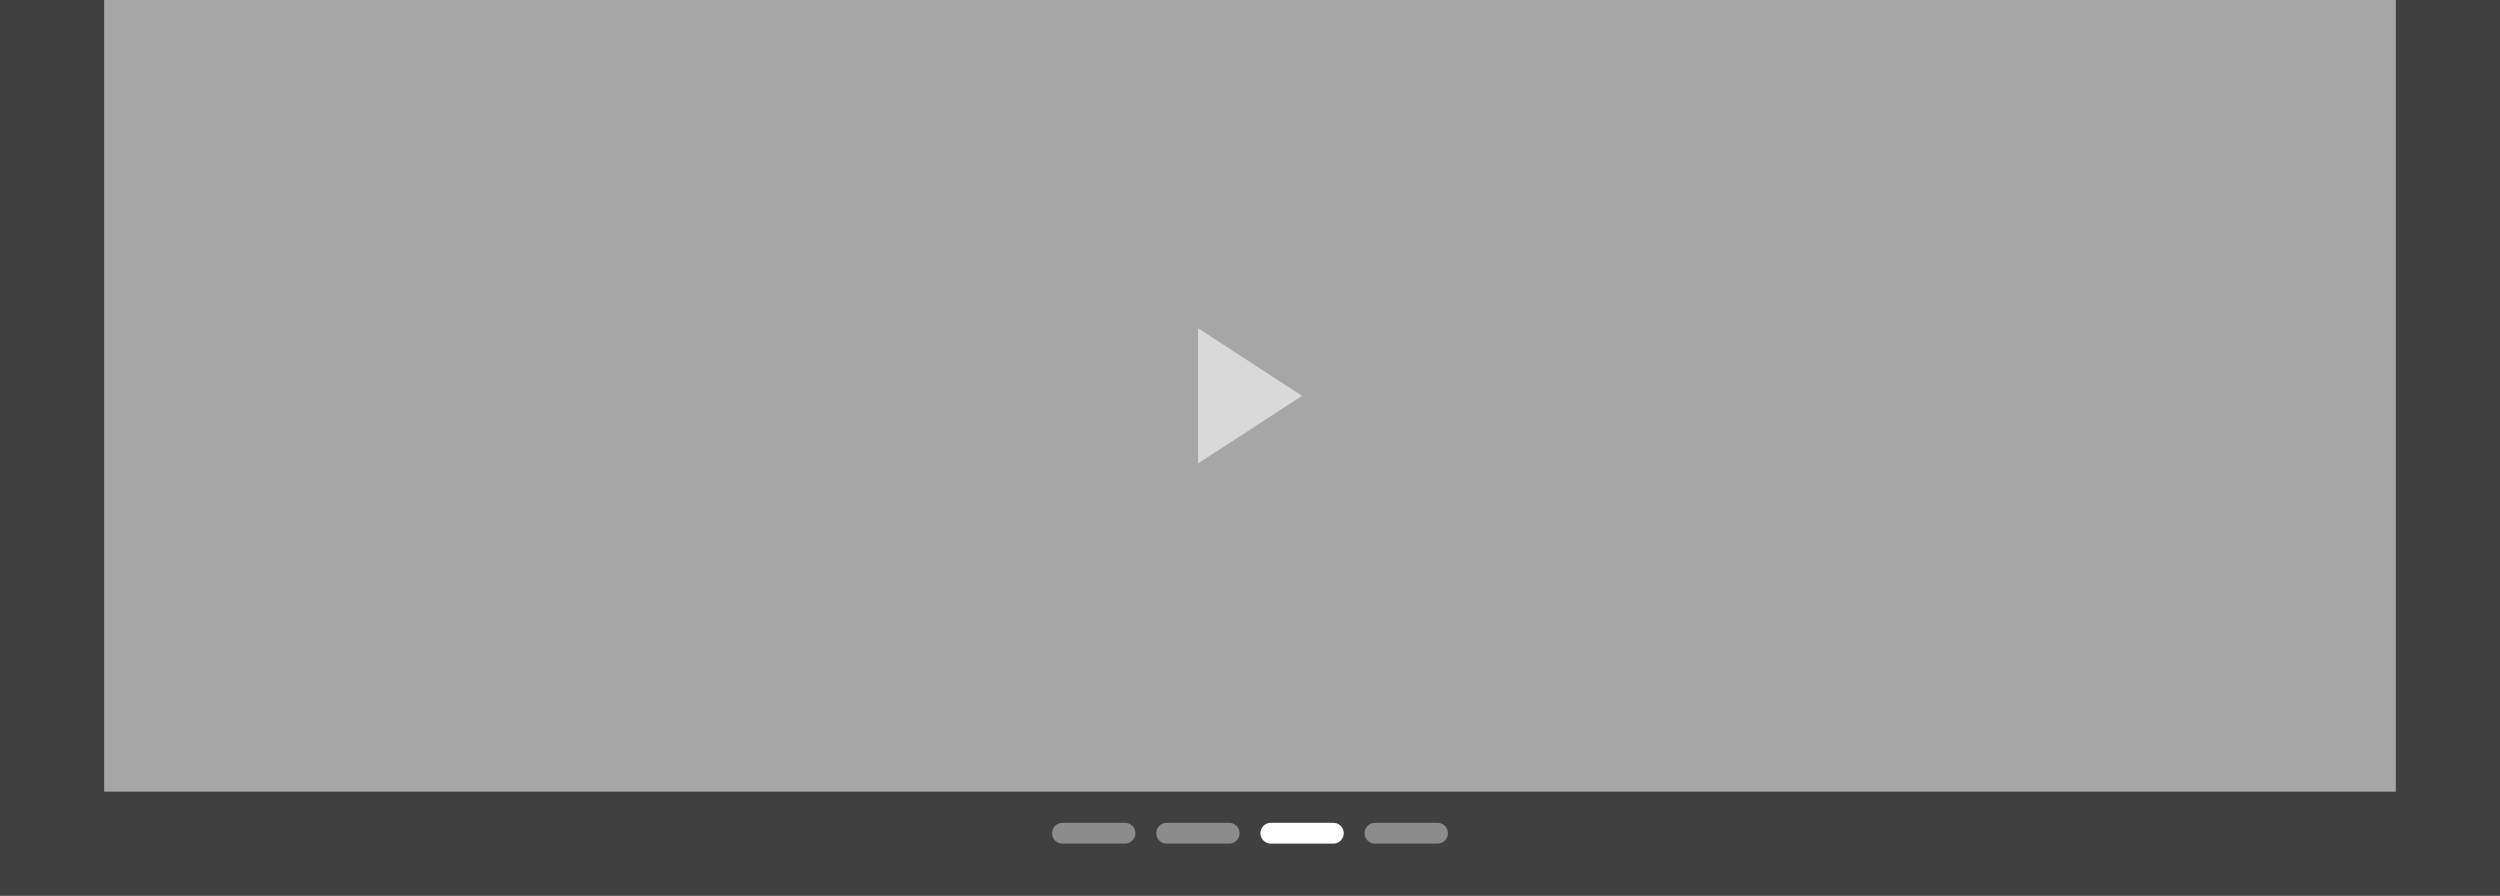
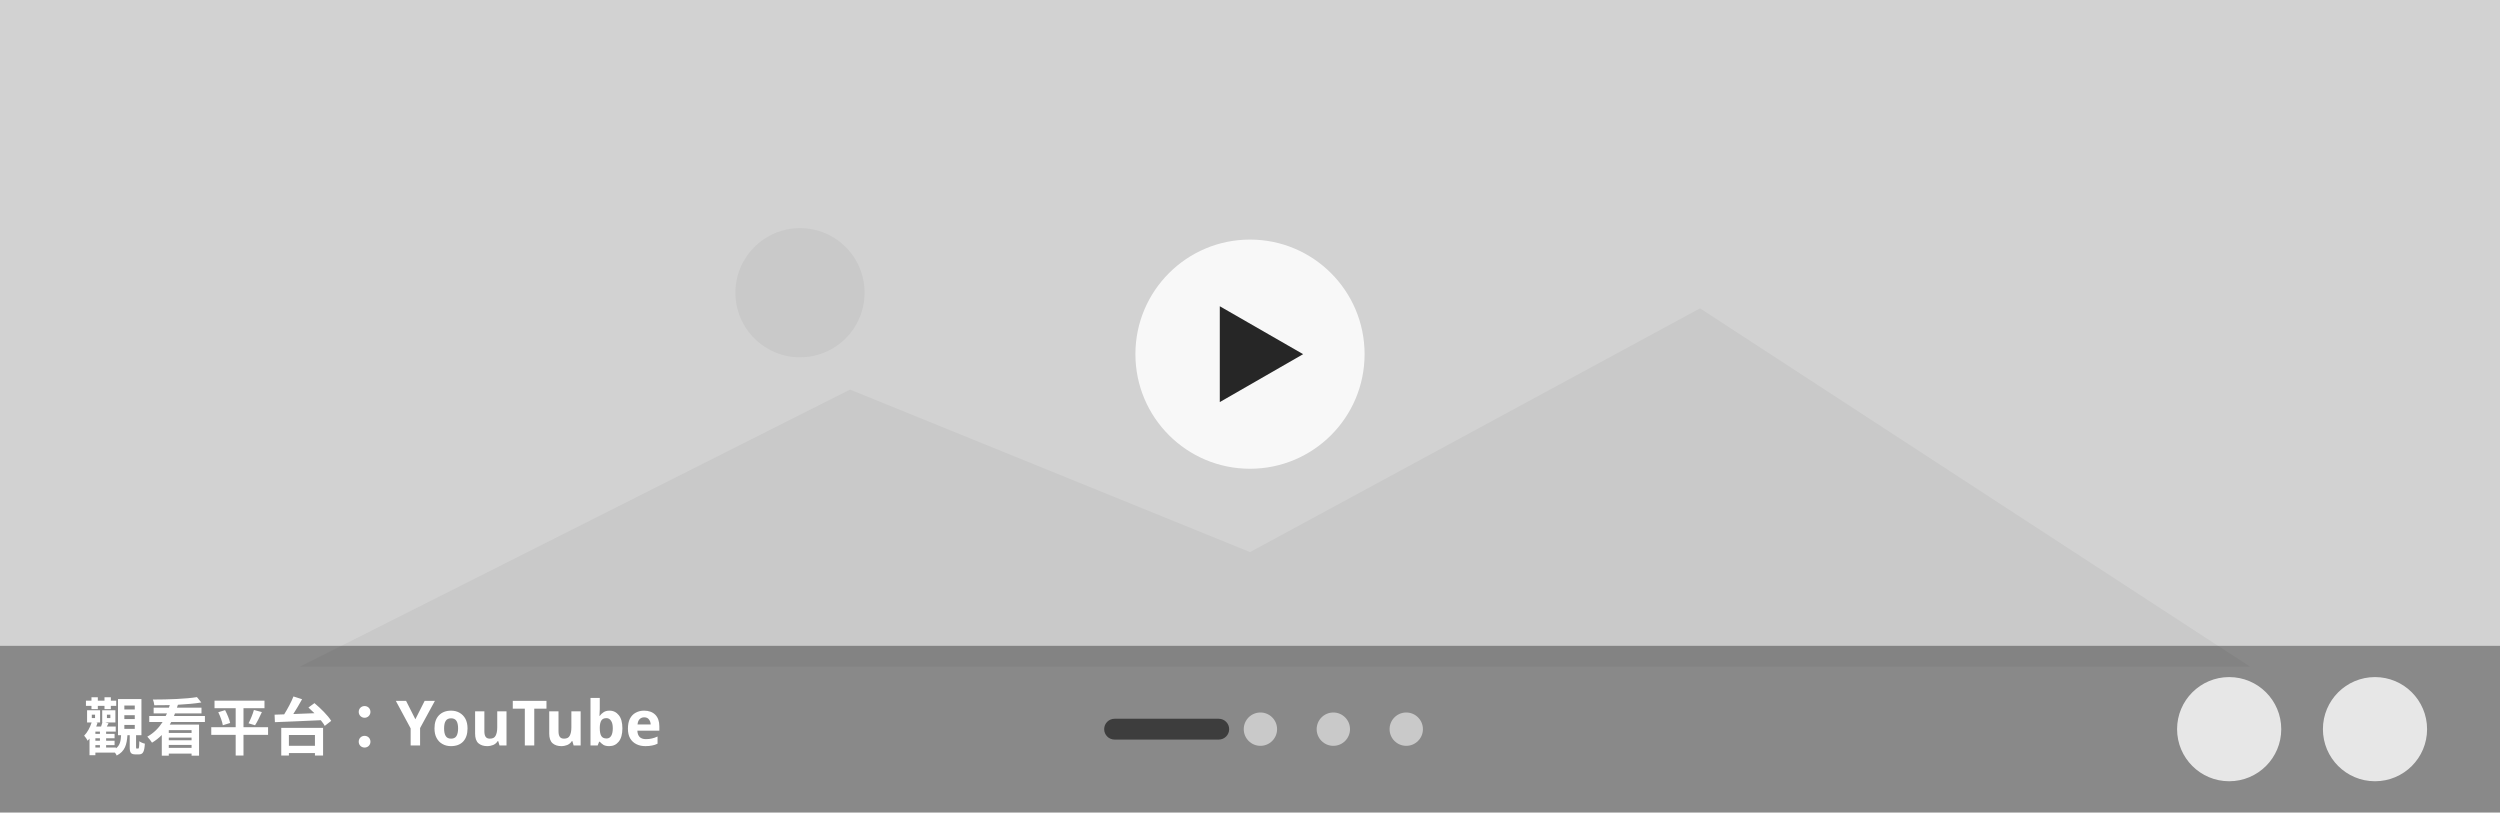
- <svg xmlns="http://www.w3.org/2000/svg" width="100%" height="100%" viewBox="0 0 240 86" version="1.1" xml:space="preserve" style="fill-rule:evenodd;clip-rule:evenodd;stroke-linejoin:round;stroke-miterlimit:2;">
-   <g transform="matrix(1,0,0,1,0,-220)">
-     <g id="iStage" transform="matrix(1,0,0,1,0,220)">
-       <g transform="matrix(2.42424,0,0,0.593103,-53.3333,-13.6414)">
-         <rect x="22" y="23" width="99" height="145" style="fill:rgb(64,64,64);" />
-       </g>
-       <g transform="matrix(2.22222,0,0,0.524138,-38.8889,-12.0552)">
-         <rect x="22" y="23" width="99" height="145" style="fill:rgb(166,166,166);" />
-       </g>
-       <g transform="matrix(6.12323e-17,1,-0.769231,4.71018e-17,317.308,-70.5)">
-         <path d="M108.5,250L115,263L102,263L108.5,250Z" style="fill:rgb(217,217,217);" />
-       </g>
-       <g transform="matrix(1,0,0,1,6,-9)">
-         <g transform="matrix(0.202532,0,0,0.285714,75.557,67.4169)">
-           <path d="M135.5,75.5C135.5,73.567 133.289,72 130.563,72C122.974,72 108.526,72 100.937,72C98.211,72 96,73.567 96,75.5C96,75.5 96,75.5 96,75.5C96,77.433 98.211,79 100.937,79C108.526,79 122.974,79 130.563,79C133.289,79 135.5,77.433 135.5,75.5C135.5,75.5 135.5,75.5 135.5,75.5Z" style="fill:rgb(140,140,140);" />
-         </g>
-         <g transform="matrix(0.202532,0,0,0.285714,85.557,67.4169)">
-           <path d="M135.5,75.5C135.5,73.567 133.289,72 130.563,72C122.974,72 108.526,72 100.937,72C98.211,72 96,73.567 96,75.5C96,75.5 96,75.5 96,75.5C96,77.433 98.211,79 100.937,79C108.526,79 122.974,79 130.563,79C133.289,79 135.5,77.433 135.5,75.5C135.5,75.5 135.5,75.5 135.5,75.5Z" style="fill:rgb(140,140,140);" />
-         </g>
-         <g transform="matrix(0.202532,0,0,0.285714,95.557,67.4169)">
-           <path d="M135.5,75.5C135.5,73.567 133.289,72 130.563,72C122.974,72 108.526,72 100.937,72C98.211,72 96,73.567 96,75.5C96,75.5 96,75.5 96,75.5C96,77.433 98.211,79 100.937,79C108.526,79 122.974,79 130.563,79C133.289,79 135.5,77.433 135.5,75.5C135.5,75.5 135.5,75.5 135.5,75.5Z" style="fill:white;" />
-         </g>
-         <g transform="matrix(0.202532,0,0,0.285714,105.557,67.4169)">
-           <path d="M135.5,75.496C135.5,73.565 133.292,72 130.567,72C122.978,72 108.522,72 100.933,72C98.208,72 96,73.565 96,75.496C96,75.498 96,75.499 96,75.5C96,77.433 98.211,79 100.937,79C108.526,79 122.974,79 130.563,79C133.289,79 135.5,77.433 135.5,75.5C135.5,75.499 135.5,75.498 135.5,75.496Z" style="fill:rgb(140,140,140);" />
-         </g>
-       </g>
-     </g>
-     <g id="bigBannerTree" transform="matrix(1,0,0,1,0,100)">
-       <g id="tree">
-             </g>
-     </g>
-     <g id="bigBanner">
-         </g>
-   </g>
+ <svg xmlns="http://www.w3.org/2000/svg" width="100%" height="100%" viewBox="0 0 240 78" version="1.1">
+   <rect x="0" y="0" width="240" height="78" fill="#ffffff" />
+   <rect x="0" y="0" width="240" height="78" rx="0" fill="#d2d2d2" />
+   <circle cx="76.8" cy="28.1" r="6.2" fill="#c9c9c9" />
+   <path d="M28.8 64.0 L81.6 37.4 L120.0 53.0 L163.2 29.6 L216.0 64.0 Z" fill="#c9c9c9" />
+   <circle cx="120" cy="34" r="11" fill="#ffffff" fill-opacity=".85" />
+   <path d="M117.1 29.4 L117.1 38.6 L125.1 34.0 Z" fill="#262626" />
+   <rect x="0" y="62" width="240" height="16" rx="0" fill="#000000" fill-opacity=".35" />
+   <text x="8" y="72" font-family="'Noto Sans TC','Microsoft JhengHei','PingFang TC',sans-serif" font-size="6" fill="#ffffff" font-weight="bold" text-anchor="start">觀看平台：YouTube</text>
+   <rect x="106" y="69" width="12" height="2" rx="1" fill="#3d3d3d" />
+   <circle cx="121" cy="70" r="1.6" fill="#c9c9c9" />
+   <circle cx="128" cy="70" r="1.6" fill="#c9c9c9" />
+   <circle cx="135" cy="70" r="1.6" fill="#c9c9c9" />
+   <circle cx="214" cy="70" r="5" fill="#ffffff" fill-opacity=".8" />
+   <circle cx="228" cy="70" r="5" fill="#ffffff" fill-opacity=".8" />
</svg>
